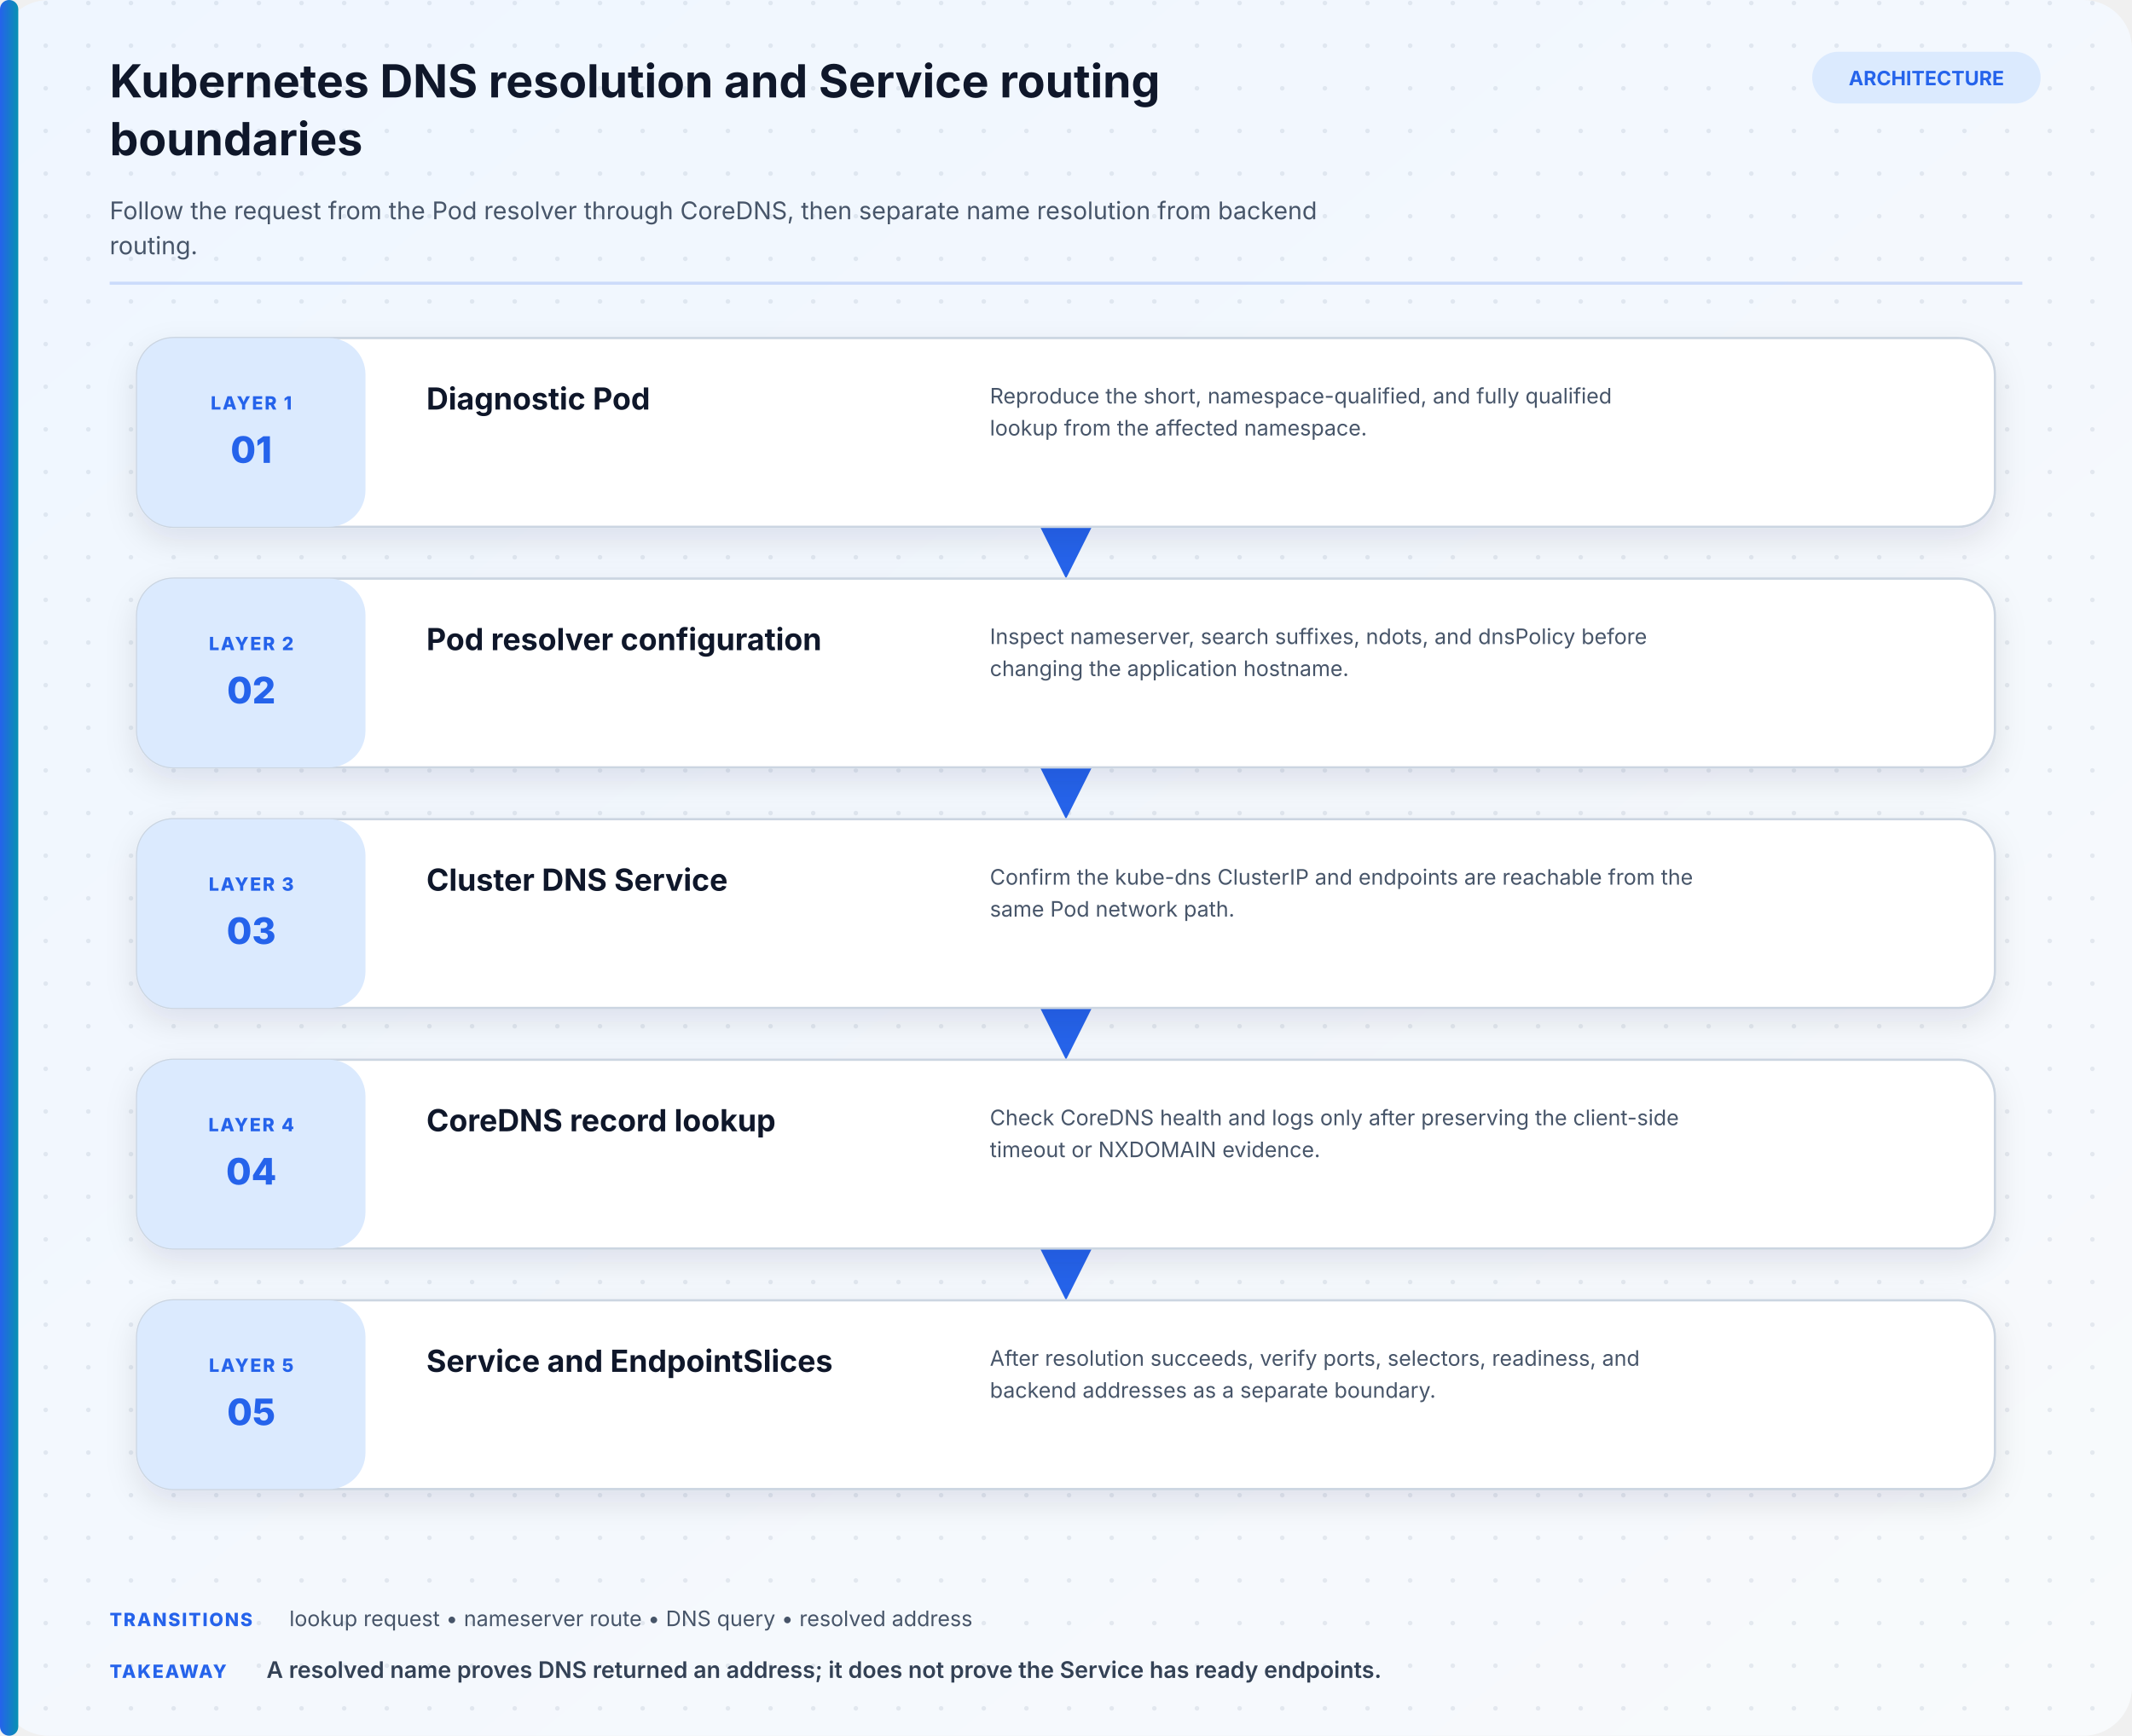
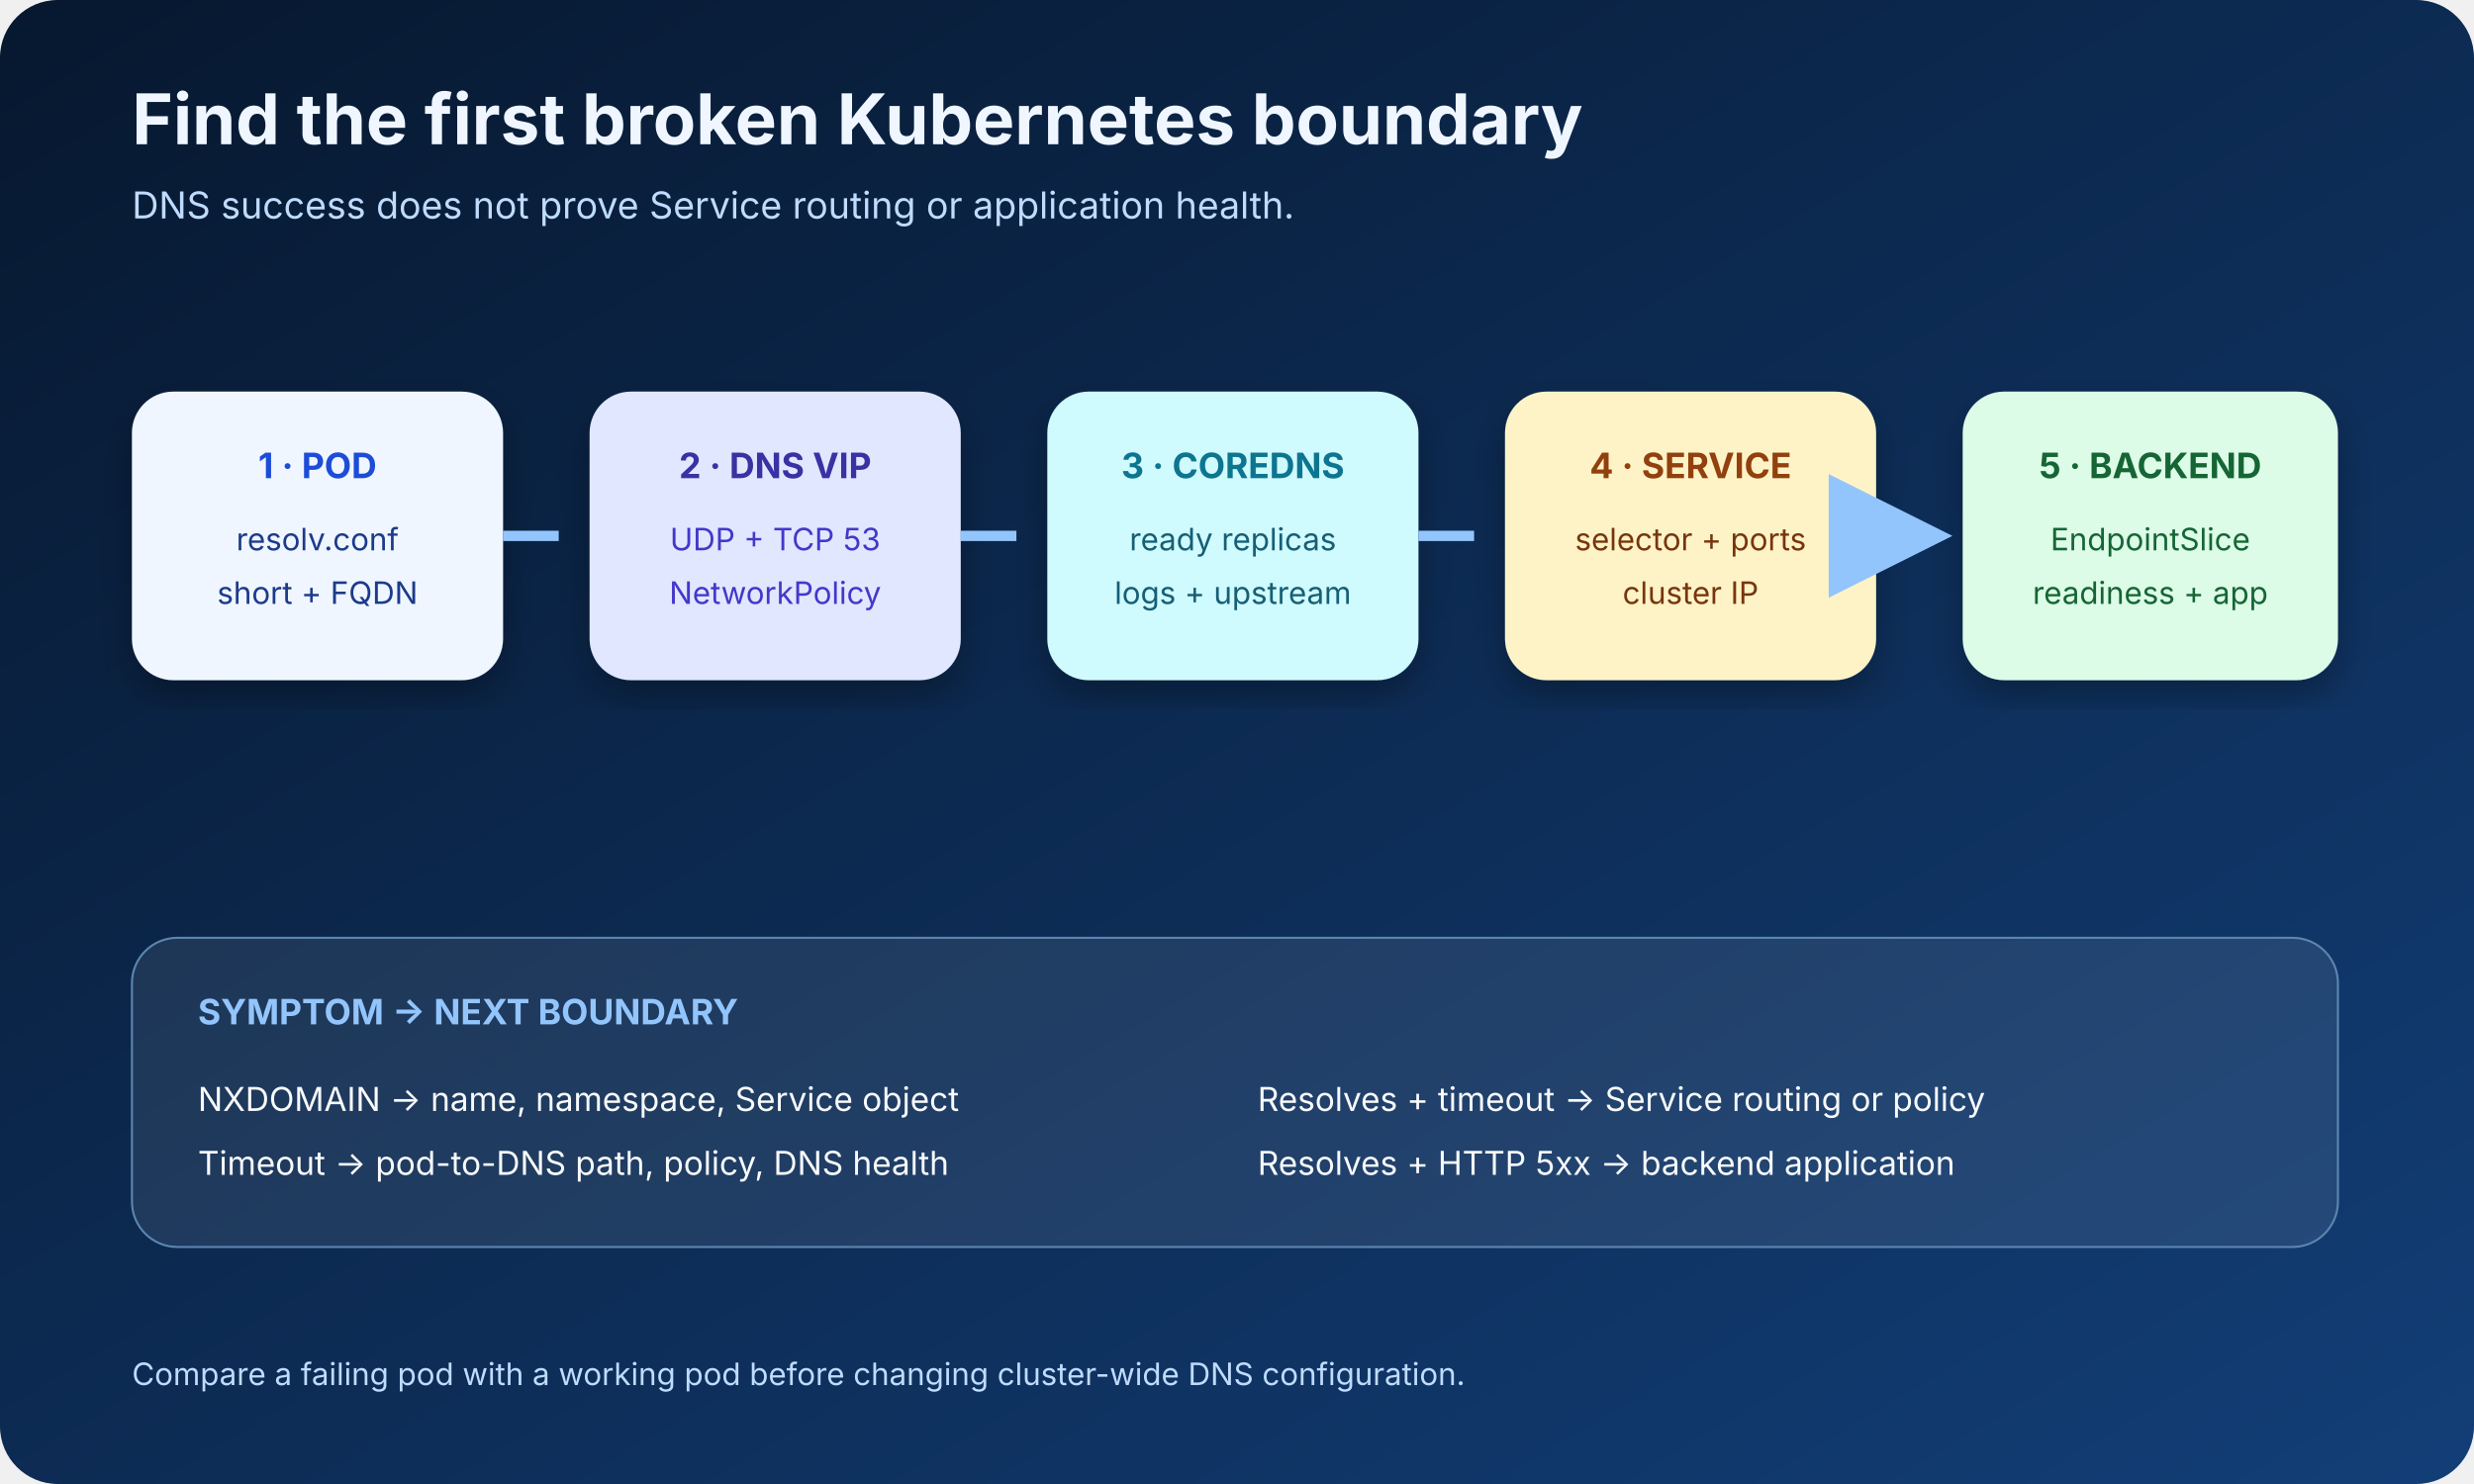
- <svg xmlns="http://www.w3.org/2000/svg" width="1400" height="1140" viewBox="0 0 1400 1140" role="img" aria-labelledby="title desc" data-text-collision-check="strict">
+ <svg xmlns="http://www.w3.org/2000/svg" width="1200" height="720" viewBox="0 0 1200 720" role="img" aria-labelledby="title desc" data-text-collision-check="strict">
  <defs>
-     <linearGradient id="bg" x1="0" x2="1" y1="0" y2="1">
-       <stop offset="0" stop-color="#eff6ff" />
-       <stop offset="1" stop-color="#f8fafc" />
+     <linearGradient id="bg" x1="0" y1="0" x2="1" y2="1">
+       <stop stop-color="#07182f" />
+       <stop offset="1" stop-color="#123e77" />
    </linearGradient>
-     <linearGradient id="accent" x1="0" x2="1">
-       <stop offset="0" stop-color="#2563eb" />
-       <stop offset="1" stop-color="#0891b2" />
-     </linearGradient>
-     <filter id="shadow" x="-20%" y="-20%" width="140%" height="150%">
-       <feDropShadow dx="0" dy="8" stdDeviation="10" flood-color="#0f172a" flood-opacity="0.10" />
+     <marker id="a" markerWidth="12" markerHeight="12" refX="10" refY="6" orient="auto">
+       <path d="M0 0 L12 6 L0 12 Z" fill="#93c5fd" />
+     </marker>
+     <filter id="shadow">
+       <feDropShadow dx="0" dy="8" stdDeviation="9" flood-opacity=".3" />
    </filter>
-     <pattern id="dots" width="28" height="28" patternUnits="userSpaceOnUse">
-       <circle cx="2" cy="2" r="1.5" fill="#94a3b8" opacity="0.20" />
-     </pattern>
-     <marker id="arrow" markerWidth="12" markerHeight="12" refX="9" refY="6" orient="auto">
-       <path d="M1,1 L11,6 L1,11 z" fill="#2563eb" />
-     </marker>
  </defs>
-   <rect width="1400" height="1140" rx="32" fill="url(#bg)" />
-   <rect width="1400" height="1140" rx="32" fill="url(#dots)" />
-   <rect x="0" y="0" width="12" height="100%" rx="6" fill="url(#accent)" />
-   <rect x="1190" y="34" width="150" height="34" rx="17" fill="#dbeafe" />
-   <text x="1265" y="56" text-anchor="middle" font-family="Inter, Arial, sans-serif" font-size="13" font-weight="700" fill="#2563eb">ARCHITECTURE</text>
-   <text x="72" y="64" text-anchor="start" font-family="Inter, Arial, sans-serif" font-size="30" font-weight="750" fill="#0f172a">Kubernetes DNS resolution and Service routing</text>
-   <text x="72" y="102" text-anchor="start" font-family="Inter, Arial, sans-serif" font-size="30" font-weight="750" fill="#0f172a">boundaries</text>
-   <text x="72" y="144" text-anchor="start" font-family="Inter, Arial, sans-serif" font-size="16" font-weight="400" fill="#475569">Follow the request from the Pod resolver through CoreDNS, then separate name resolution from backend</text>
-   <text x="72" y="167" text-anchor="start" font-family="Inter, Arial, sans-serif" font-size="16" font-weight="400" fill="#475569">routing.</text>
-   <line x1="72" y1="186" x2="1328" y2="186" stroke="#2563eb" stroke-opacity="0.18" stroke-width="2" />
-   <line x1="700" y1="346" x2="700" y2="372" stroke="#2563eb" stroke-width="4" stroke-opacity="0.6" marker-end="url(#arrow)" />
-   <line x1="700" y1="504" x2="700" y2="530" stroke="#2563eb" stroke-width="4" stroke-opacity="0.6" marker-end="url(#arrow)" />
-   <line x1="700" y1="662" x2="700" y2="688" stroke="#2563eb" stroke-width="4" stroke-opacity="0.6" marker-end="url(#arrow)" />
-   <line x1="700" y1="820" x2="700" y2="846" stroke="#2563eb" stroke-width="4" stroke-opacity="0.6" marker-end="url(#arrow)" />
-   <rect x="90" y="222" width="1220" height="124" rx="24" fill="#ffffff" stroke="#cbd5e1" stroke-width="1.5" filter="url(#shadow)" />
-   <rect x="90" y="222" width="150" height="124" rx="24" fill="#dbeafe" />
-   <text x="165" y="269" text-anchor="middle" font-family="Inter, Arial, sans-serif" font-size="12" font-weight="800" letter-spacing="1" fill="#2563eb">LAYER 1</text>
-   <text x="165" y="304" text-anchor="middle" font-family="Inter, Arial, sans-serif" font-size="24" font-weight="800" fill="#2563eb">01</text>
-   <text x="280" y="269" text-anchor="start" font-family="Inter, Arial, sans-serif" font-size="20" font-weight="750" fill="#0f172a">Diagnostic Pod</text>
-   <text x="650" y="265" text-anchor="start" font-family="Inter, Arial, sans-serif" font-size="14" font-weight="400" fill="#475569">Reproduce the short, namespace-qualified, and fully qualified</text>
-   <text x="650" y="286" text-anchor="start" font-family="Inter, Arial, sans-serif" font-size="14" font-weight="400" fill="#475569">lookup from the affected namespace.</text>
-   <rect x="90" y="380" width="1220" height="124" rx="24" fill="#ffffff" stroke="#cbd5e1" stroke-width="1.5" filter="url(#shadow)" />
-   <rect x="90" y="380" width="150" height="124" rx="24" fill="#dbeafe" />
-   <text x="165" y="427" text-anchor="middle" font-family="Inter, Arial, sans-serif" font-size="12" font-weight="800" letter-spacing="1" fill="#2563eb">LAYER 2</text>
-   <text x="165" y="462" text-anchor="middle" font-family="Inter, Arial, sans-serif" font-size="24" font-weight="800" fill="#2563eb">02</text>
-   <text x="280" y="427" text-anchor="start" font-family="Inter, Arial, sans-serif" font-size="20" font-weight="750" fill="#0f172a">Pod resolver configuration</text>
-   <text x="650" y="423" text-anchor="start" font-family="Inter, Arial, sans-serif" font-size="14" font-weight="400" fill="#475569">Inspect nameserver, search suffixes, ndots, and dnsPolicy before</text>
-   <text x="650" y="444" text-anchor="start" font-family="Inter, Arial, sans-serif" font-size="14" font-weight="400" fill="#475569">changing the application hostname.</text>
-   <rect x="90" y="538" width="1220" height="124" rx="24" fill="#ffffff" stroke="#cbd5e1" stroke-width="1.5" filter="url(#shadow)" />
-   <rect x="90" y="538" width="150" height="124" rx="24" fill="#dbeafe" />
-   <text x="165" y="585" text-anchor="middle" font-family="Inter, Arial, sans-serif" font-size="12" font-weight="800" letter-spacing="1" fill="#2563eb">LAYER 3</text>
-   <text x="165" y="620" text-anchor="middle" font-family="Inter, Arial, sans-serif" font-size="24" font-weight="800" fill="#2563eb">03</text>
-   <text x="280" y="585" text-anchor="start" font-family="Inter, Arial, sans-serif" font-size="20" font-weight="750" fill="#0f172a">Cluster DNS Service</text>
-   <text x="650" y="581" text-anchor="start" font-family="Inter, Arial, sans-serif" font-size="14" font-weight="400" fill="#475569">Confirm the kube-dns ClusterIP and endpoints are reachable from the</text>
-   <text x="650" y="602" text-anchor="start" font-family="Inter, Arial, sans-serif" font-size="14" font-weight="400" fill="#475569">same Pod network path.</text>
-   <rect x="90" y="696" width="1220" height="124" rx="24" fill="#ffffff" stroke="#cbd5e1" stroke-width="1.5" filter="url(#shadow)" />
-   <rect x="90" y="696" width="150" height="124" rx="24" fill="#dbeafe" />
-   <text x="165" y="743" text-anchor="middle" font-family="Inter, Arial, sans-serif" font-size="12" font-weight="800" letter-spacing="1" fill="#2563eb">LAYER 4</text>
-   <text x="165" y="778" text-anchor="middle" font-family="Inter, Arial, sans-serif" font-size="24" font-weight="800" fill="#2563eb">04</text>
-   <text x="280" y="743" text-anchor="start" font-family="Inter, Arial, sans-serif" font-size="20" font-weight="750" fill="#0f172a">CoreDNS record lookup</text>
-   <text x="650" y="739" text-anchor="start" font-family="Inter, Arial, sans-serif" font-size="14" font-weight="400" fill="#475569">Check CoreDNS health and logs only after preserving the client-side</text>
-   <text x="650" y="760" text-anchor="start" font-family="Inter, Arial, sans-serif" font-size="14" font-weight="400" fill="#475569">timeout or NXDOMAIN evidence.</text>
-   <rect x="90" y="854" width="1220" height="124" rx="24" fill="#ffffff" stroke="#cbd5e1" stroke-width="1.5" filter="url(#shadow)" />
-   <rect x="90" y="854" width="150" height="124" rx="24" fill="#dbeafe" />
-   <text x="165" y="901" text-anchor="middle" font-family="Inter, Arial, sans-serif" font-size="12" font-weight="800" letter-spacing="1" fill="#2563eb">LAYER 5</text>
-   <text x="165" y="936" text-anchor="middle" font-family="Inter, Arial, sans-serif" font-size="24" font-weight="800" fill="#2563eb">05</text>
-   <text x="280" y="901" text-anchor="start" font-family="Inter, Arial, sans-serif" font-size="20" font-weight="750" fill="#0f172a">Service and EndpointSlices</text>
-   <text x="650" y="897" text-anchor="start" font-family="Inter, Arial, sans-serif" font-size="14" font-weight="400" fill="#475569">After resolution succeeds, verify ports, selectors, readiness, and</text>
-   <text x="650" y="918" text-anchor="start" font-family="Inter, Arial, sans-serif" font-size="14" font-weight="400" fill="#475569">backend addresses as a separate boundary.</text>
-   <text x="72" y="1068" font-family="Inter, Arial, sans-serif" font-size="12" font-weight="800" letter-spacing="1" fill="#2563eb">TRANSITIONS</text>
-   <text x="190" y="1068" text-anchor="start" font-family="Inter, Arial, sans-serif" font-size="14" font-weight="400" fill="#475569">lookup request • nameserver route • DNS query • resolved address</text>
-   <text x="72" y="1102" font-family="Inter, Arial, sans-serif" font-size="12" font-weight="800" letter-spacing="1" fill="#2563eb">TAKEAWAY</text>
-   <text x="175" y="1102" text-anchor="start" font-family="Inter, Arial, sans-serif" font-size="15" font-weight="600" fill="#334155">A resolved name proves DNS returned an address; it does not prove the Service has ready endpoints.</text>
+   <rect width="1200" height="720" rx="28" fill="url(#bg)" />
+   <text x="64" y="70" font-family="Inter,Arial,sans-serif" font-size="34" font-weight="700" fill="#eff6ff">Find the first broken Kubernetes boundary</text>
+   <text x="64" y="106" font-family="Inter,Arial,sans-serif" font-size="18" fill="#bfdbfe">DNS success does not prove Service routing or application health.</text>
+   <g font-family="Inter,Arial,sans-serif" filter="url(#shadow)">
+     <rect x="64" y="190" width="180" height="140" rx="20" fill="#eff6ff" />
+     <text x="154" y="232" text-anchor="middle" font-size="17" font-weight="700" fill="#1d4ed8">1 · POD</text>
+     <text x="154" y="267" text-anchor="middle" font-size="15" fill="#1e3a8a">resolv.conf</text>
+     <text x="154" y="293" text-anchor="middle" font-size="15" fill="#1e3a8a">short + FQDN</text>
+     <rect x="286" y="190" width="180" height="140" rx="20" fill="#e0e7ff" />
+     <text x="376" y="232" text-anchor="middle" font-size="17" font-weight="700" fill="#3730a3">2 · DNS VIP</text>
+     <text x="376" y="267" text-anchor="middle" font-size="15" fill="#4338ca">UDP + TCP 53</text>
+     <text x="376" y="293" text-anchor="middle" font-size="15" fill="#4338ca">NetworkPolicy</text>
+     <rect x="508" y="190" width="180" height="140" rx="20" fill="#cffafe" />
+     <text x="598" y="232" text-anchor="middle" font-size="17" font-weight="700" fill="#0e7490">3 · COREDNS</text>
+     <text x="598" y="267" text-anchor="middle" font-size="15" fill="#155e75">ready replicas</text>
+     <text x="598" y="293" text-anchor="middle" font-size="15" fill="#155e75">logs + upstream</text>
+     <rect x="730" y="190" width="180" height="140" rx="20" fill="#fef3c7" />
+     <text x="820" y="232" text-anchor="middle" font-size="17" font-weight="700" fill="#92400e">4 · SERVICE</text>
+     <text x="820" y="267" text-anchor="middle" font-size="15" fill="#78350f">selector + ports</text>
+     <text x="820" y="293" text-anchor="middle" font-size="15" fill="#78350f">cluster IP</text>
+     <rect x="952" y="190" width="182" height="140" rx="20" fill="#dcfce7" />
+     <text x="1043" y="232" text-anchor="middle" font-size="17" font-weight="700" fill="#166534">5 · BACKEND</text>
+     <text x="1043" y="267" text-anchor="middle" font-size="15" fill="#166534">EndpointSlice</text>
+     <text x="1043" y="293" text-anchor="middle" font-size="15" fill="#166534">readiness + app</text>
+   </g>
+   <path d="M244 260 H271 M466 260 H493 M688 260 H715 M910 260 H937" stroke="#93c5fd" stroke-width="5" marker-end="url(#a)" />
+   <rect x="64" y="455" width="1070" height="150" rx="22" fill="#ffffff" fill-opacity=".08" stroke="#5c86b0" />
+   <g font-family="Inter,Arial,sans-serif">
+     <text x="96" y="497" font-size="17" font-weight="700" fill="#93c5fd">SYMPTOM → NEXT BOUNDARY</text>
+     <text x="96" y="539" font-size="16" fill="#f8fafc">NXDOMAIN → name, namespace, Service object</text>
+     <text x="96" y="570" font-size="16" fill="#f8fafc">Timeout → pod-to-DNS path, policy, DNS health</text>
+     <text x="610" y="539" font-size="16" fill="#f8fafc">Resolves + timeout → Service routing or policy</text>
+     <text x="610" y="570" font-size="16" fill="#f8fafc">Resolves + HTTP 5xx → backend application</text>
+   </g>
+   <text x="64" y="672" font-family="Inter,Arial,sans-serif" font-size="15" fill="#bfdbfe">Compare a failing pod with a working pod before changing cluster-wide DNS configuration.</text>
</svg>
